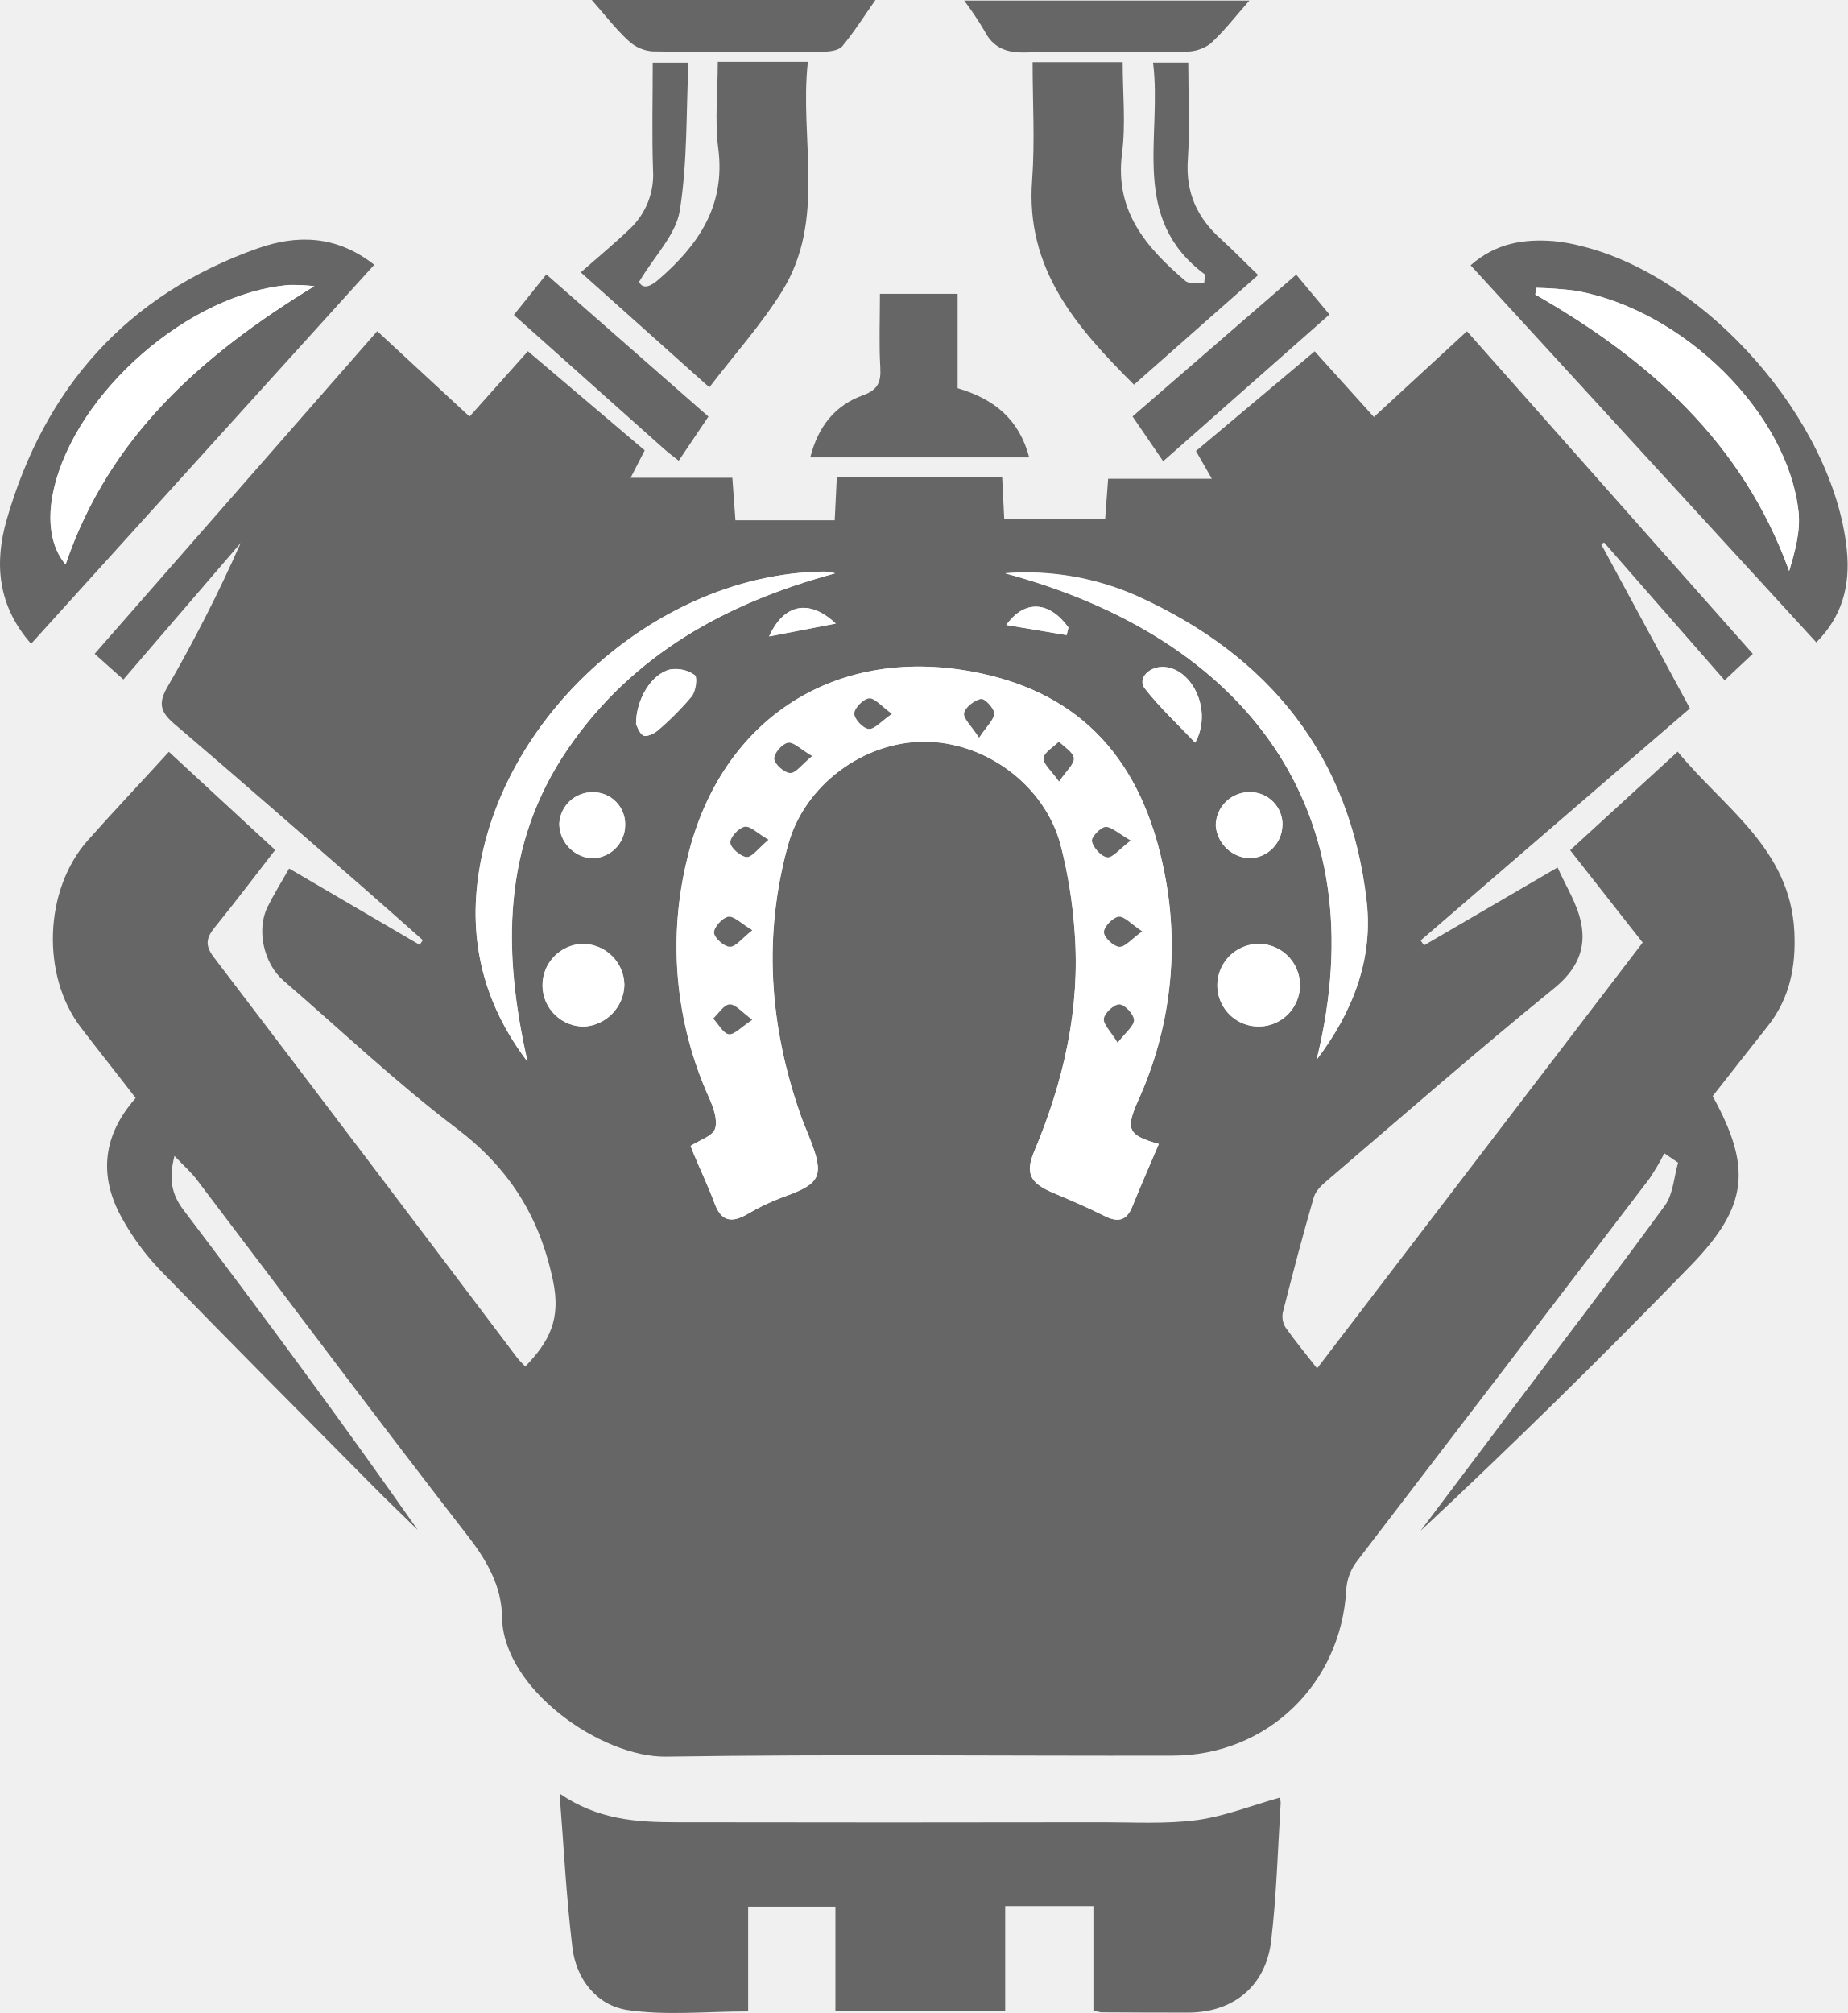
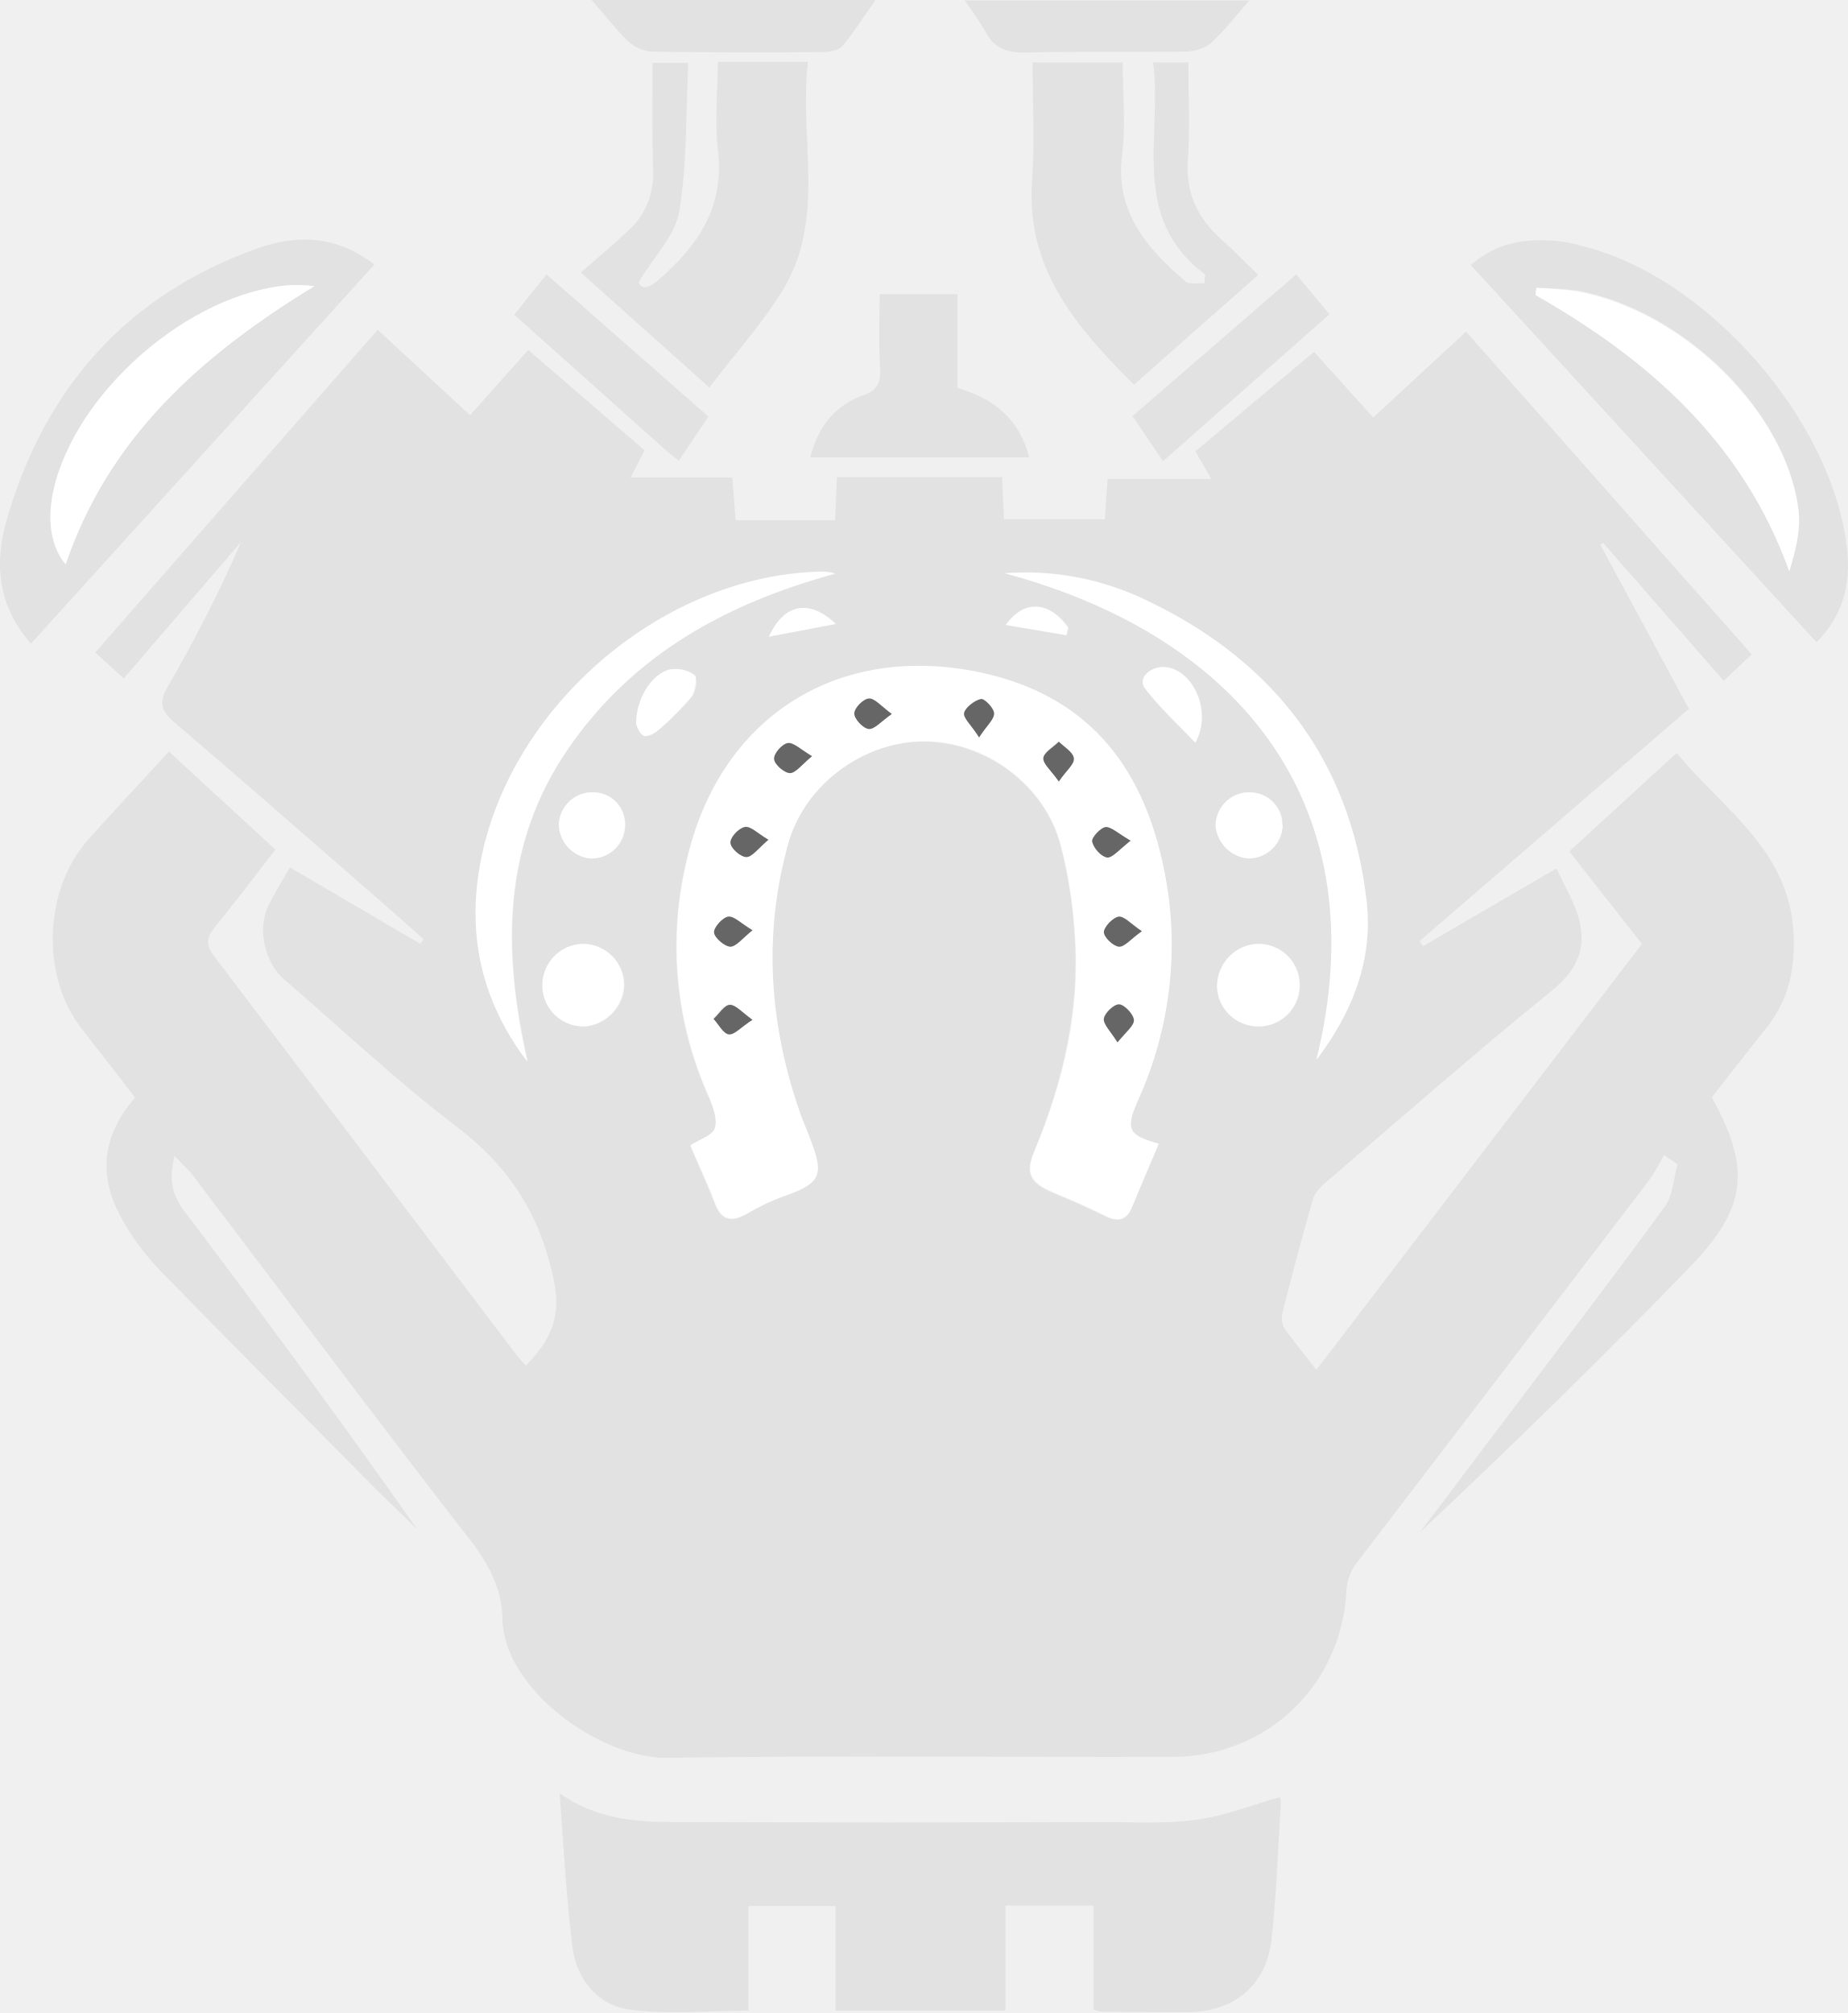
- <svg xmlns="http://www.w3.org/2000/svg" viewBox="0 0 393.83 429.09">
-   <defs>
-     <style>.cls-1{fill:#666;}.cls-2{fill:#fff;}</style>
-   </defs>
-   <g id="Capa_2" data-name="Capa 2">
-     <g id="Capa_1-2" data-name="Capa 1">
+ <svg xmlns="http://www.w3.org/2000/svg" version="1.1" id="Capa_1" x="0px" y="0px" viewBox="0 0 393.8 429.1" style="enable-background:new 0 0 393.8 429.1;" xml:space="preserve">
+   <style type="text/css">
+ 	.st0{fill:#E2E2E2;}
+ 	.st1{fill:#FFFFFF;}
+ 	.st2{fill:#666666;}
+ </style>
+   <g id="Capa_2">
+     <g id="Capa_1-2">
      <g id="Y5VEru.tif">
-         <path class="cls-1" d="M37.19,246.4c-1.25,4.91-.63,8.15,1.94,11.54,17,22.45,33.71,45.06,49.93,68.21-3.22-3.16-6.49-6.28-9.66-9.49-15.12-15.27-30.3-30.49-45.26-45.92a53.2,53.2,0,0,1-8.22-11.22c-4.93-8.93-4-17.55,3-25.46C25,228.95,21.05,224,17.22,219c-8.48-11.12-7.82-29.4,1.51-39.88C24.26,172.89,30,166.84,36,160.26l22.65,20.92c-4.31,5.55-8.48,11.08-12.84,16.45-1.81,2.23-2.22,3.82-.24,6.41q32.4,42.53,64.56,85.25c.48.64,1.07,1.19,1.83,2,5.14-5.33,7.67-10.06,5.9-18.38-2.94-13.87-9.47-24-20.63-32.46C84.4,230.72,72.63,219.56,60.4,209c-4.17-3.6-5.79-10.78-3.38-15.66,1.32-2.67,2.91-5.21,4.61-8.21l27.82,16.28.68-1c-4.42-3.91-8.82-7.84-13.27-11.71-13.19-11.49-26.34-23-39.66-34.36-2.89-2.46-3.59-4.28-1.55-7.83A323.26,323.26,0,0,0,51.3,115.74l-25,29.1-6.13-5.47L80.41,70.59,100.08,88.8l12.44-13.93L137.42,96l-3,5.85H156.1l.66,9.05h21.16l.45-9.21h35.24l.45,9h21.5l.64-8.64h22.1l-3.38-5.91,25.31-21.25,12.62,14,19.83-18.28,60.93,68.76-6,5.63-25.69-29.36-.63.36,18.92,35-57.39,49.47.71,1.05L332,184.91c1.8,4.05,4.2,7.75,5,11.78,1.18,5.63-.93,10.08-5.84,14.06-16.29,13.23-32.1,27.05-48.05,40.7-1.22,1-2.65,2.32-3.07,3.75-2.38,8.15-4.52,16.36-6.61,24.59a4.42,4.42,0,0,0,.62,3.22c2,2.83,4.19,5.48,6.69,8.68l69.4-90.77-15.46-19.69,22.92-21c9.84,12,24,20.64,24.87,38.41.35,7.47-1,14.21-5.71,20.14-3.94,4.95-7.82,9.94-11.7,14.87,8.34,15.19,7.63,23.44-4.63,36.06q-28.11,29-57.65,56.62,9.54-12.67,19.08-25.34c11-14.63,22.19-29.17,33-44,1.78-2.44,1.93-6.07,2.83-9.15l-2.93-2a51.82,51.82,0,0,1-3.22,5.45Q320.32,292.22,289,333.1a11.17,11.17,0,0,0-2.05,5.83c-1.13,20-16.83,35.25-36.94,35.3-36,.09-72-.34-108,.21-13.86.21-34.8-14.46-35-29.73-.06-6.29-3-11.75-7.06-17-19.49-25.15-38.55-50.63-57.81-76C40.91,250,39.22,248.55,37.19,246.4ZM247,243.85c-6.44-1.81-7.17-3-4.46-9.16a79.7,79.7,0,0,0,5.62-48.82c-4.71-23.8-17.6-37.84-39.42-42.4-30.18-6.31-55,9.43-62.2,39.31a78.27,78.27,0,0,0,4.62,51.27c.9,2,1.87,4.71,1.24,6.57-.53,1.58-3.3,2.41-5.2,3.65.2.52.42,1.13.68,1.74,1.49,3.53,3.13,7,4.46,10.59,1.45,3.9,3.7,4.08,7,2.18a46,46,0,0,1,7.64-3.64c8-2.83,8.78-4.46,5.6-12.51-.67-1.7-1.41-3.38-2-5.11-6.6-18.89-8-38.07-2.6-57.46,3.52-12.74,16-22,29.08-21.95s25.62,9.24,29,22a101.92,101.92,0,0,1,3,18.67c1.21,16.27-2.35,31.73-8.64,46.7-2,4.76-.75,6.76,4.11,8.81,3.67,1.55,7.34,3.12,10.89,4.91,2.81,1.42,4.68,1.09,5.92-2C243.13,252.72,245.07,248.31,247,243.85Zm33.68-18c7.53-9.93,12.07-21.2,10.64-33.74-3.54-31-20.76-52.28-48.75-65a58.22,58.22,0,0,0-28.28-4.94C265,135.84,293.86,172.32,280.64,225.88Zm-168.22.4c-5.32-23.35-5.5-46.08,8.66-66.72,13.78-20.09,33.79-31.06,56.9-37.32a8.68,8.68,0,0,0-3.06-.36c-34.28.75-67.37,29.7-72.82,63.74C99.7,200.63,103.22,214.16,112.42,226.27Zm11.81-25.06a8.81,8.81,0,1,0,.39,17.62,9.15,9.15,0,0,0,8.44-8.79A8.87,8.87,0,0,0,124.24,201.21Zm144,0a8.81,8.81,0,1,0,.43,17.61,8.81,8.81,0,0,0-.43-17.61Zm5.11-25.33a6.9,6.9,0,0,0-6.9-7,7.17,7.17,0,0,0-7.31,7.22,7.55,7.55,0,0,0,7.27,6.87A7.17,7.17,0,0,0,273.35,175.87Zm-146.93-7a7.07,7.07,0,0,0-7.22,6.69,7.46,7.46,0,0,0,6.68,7.38,7.09,7.09,0,0,0,7.36-7.07A6.81,6.81,0,0,0,126.42,168.87Zm9.16-14.44c.22.37.63,1.81,1.56,2.36.6.35,2.2-.35,3-1a62.05,62.05,0,0,0,7.3-7.33c.87-1.1,1.28-4.06.65-4.55a7,7,0,0,0-5.24-1.18C138.88,143.64,135.51,149.13,135.58,154.43Zm119.16,3.87c3.77-6.8-.6-15.68-6.54-16.13-3.22-.24-5.86,2.46-4.2,4.58C247.14,150.78,250.94,154.28,254.75,158.3Zm-90.81-22.63,14.19-2.74C172.51,127.61,167.1,128.71,163.94,135.66Zm63.4-.28.38-1.63c-3.92-5.47-9.24-6.14-13.24-.53Z" />
-         <path class="cls-1" d="M119.27,382.3c8.12,5.61,16.42,6.12,24.8,6.13q45.5.08,91,0c6.66,0,13.41.41,20-.46,5.91-.79,11.62-3.08,17.68-4.78a3.27,3.27,0,0,1,.2,1.64c-.59,9.64-.87,19.32-2,28.9S262.94,429,253.2,429q-9.25,0-18.5-.06a11,11,0,0,1-1.64-.39V406.31h-18.8v22.37H178.07V406.42h-18.6v22.33c-8.89,0-17.44.92-25.68-.29-6.64-1-11-6.61-11.79-13.4C120.68,404.19,120.14,393.23,119.27,382.3Z" />
-         <path class="cls-1" d="M313.46,56.55c5.45-4.79,11.4-5.64,17.7-5.16a37.17,37.17,0,0,1,5.9,1.06C363.86,59,390.7,89.62,393.63,117c.87,8.13-1.17,14.61-6.48,19.93Zm14,4.8-.21,1.42c24.18,13.85,44.2,31.49,54.11,58.94,1.28-4.31,2.43-8.54,2-12.6C381.07,88.11,359,66.24,336.08,62A78.78,78.78,0,0,0,327.47,61.36Z" />
-         <path class="cls-1" d="M6.63,137.23c-7.21-8.18-7.82-17.3-5.23-26.35C9.49,82.66,27.07,62.76,55,52.92,63.29,50,71.7,50.1,79.77,56.44ZM67,61a41,41,0,0,0-5.37-.25c-21.3,1.72-45.55,22.88-50.22,43.73-1.45,6.47-.57,12.19,2.55,15.84C23.2,93.06,43.07,75.58,67,61Z" />
-         <path class="cls-1" d="M256.88,58.54c-16.25-12-9.1-29.38-11.11-45.19h7.51c0,6.94.36,13.89-.1,20.79s2,12.27,7,16.77c2.59,2.33,5,4.85,8,7.72L241.71,82C229.4,69.74,218.57,57.31,220,38.4c.61-8.23.1-16.55.1-25.14H239.3c0,6.62.68,13.14-.14,19.46-1.6,12.33,5.21,20.07,13.52,27.18.84.72,2.67.27,4,.36Z" />
-         <path class="cls-1" d="M153,13.19H172.2c-1.85,16.54,4,33.61-5.51,48.91-4.44,7.11-10.12,13.44-15.49,20.47l-27.4-24.51c3.77-3.33,7.23-6.19,10.47-9.29a15.8,15.8,0,0,0,4.92-12.58c-.25-7.46-.06-14.93-.06-22.82h7.62c-.51,10.54-.19,21.21-1.86,31.56-.82,5.07-5.32,9.55-8.67,15.15.5,1.08,1.65,1.67,4.07-.42,8.61-7.43,14.39-15.83,12.81-28.06C152.33,25.72,153,19.67,153,13.19Z" />
-         <path class="cls-1" d="M204.12,82.75c7.88,2.34,13.1,6.64,15.26,14.75H172.71c1.67-6.58,5.26-11.09,11.23-13.24,3.11-1.12,3.88-2.74,3.7-5.85-.3-5.11-.08-10.25-.08-15.77h16.56Z" />
-         <path class="cls-1" d="M266.31.13c-3,3.4-5.43,6.57-8.34,9.21A8.66,8.66,0,0,1,252.63,11c-11.31.15-22.63-.12-33.94.18-4.15.11-7-.94-8.89-4.66A68.56,68.56,0,0,0,205.52.13Z" />
-         <path class="cls-1" d="M126.13,0H186.6c-2.5,3.57-4.58,6.88-7.06,9.85-.75.9-2.64,1.15-4,1.16-12.16.08-24.32.13-36.48-.06A8.42,8.42,0,0,1,134,8.73C131.33,6.29,129.12,3.39,126.13,0Z" />
-         <path class="cls-1" d="M276.29,58.54l7.09,8.5L247.93,98.32l-6.53-9.55Z" />
-         <path class="cls-1" d="M151,88.8l-6.33,9.41c-1.28-1-2.33-1.81-3.31-2.68-10.52-9.37-21-18.75-31.83-28.4l6.92-8.64Z" />
-         <path class="cls-2" d="M247,243.85c-1.89,4.46-3.83,8.88-5.64,13.34-1.24,3.08-3.11,3.41-5.92,2-3.56-1.79-7.22-3.36-10.89-4.91-4.85-2.05-6.11-4.05-4.11-8.81,6.29-15,9.85-30.43,8.64-46.7a101.92,101.92,0,0,0-3-18.67c-3.4-12.72-16-22-29-22s-25.56,9.21-29.08,21.95c-5.36,19.4-4,38.57,2.6,57.46.6,1.73,1.35,3.41,2,5.11,3.18,8.05,2.39,9.68-5.6,12.51a46,46,0,0,0-7.64,3.64c-3.26,1.89-5.52,1.72-7-2.18-1.33-3.59-3-7.06-4.46-10.59-.26-.6-.48-1.22-.68-1.74,1.89-1.24,4.67-2.07,5.2-3.65.62-1.86-.35-4.53-1.24-6.57a78.27,78.27,0,0,1-4.62-51.27c7.21-29.88,32-45.63,62.2-39.31,21.82,4.56,34.71,18.61,39.42,42.4a79.7,79.7,0,0,1-5.62,48.82C239.8,240.83,240.52,242,247,243.85Zm-8.75-21.6c1.75-2.29,3.53-3.6,3.48-4.85s-1.92-3.22-3.07-3.28-3.15,1.78-3.33,3S236.74,219.81,238.22,222.24Zm-77.87-24c-2.43-1.45-3.94-3.06-5.14-2.86s-3.05,2.23-3,3.38,2.13,3,3.36,3S158.1,200.05,160.35,198.29Zm29.75-46.12c-2.27-1.64-3.64-3.4-4.85-3.29s-3.13,2-3.15,3.21,1.86,3.16,3.06,3.28S187.78,153.77,190.1,152.17Zm-17,9c-2.44-1.43-4-3-5.15-2.83s-3,2.31-2.9,3.43,2.14,3,3.38,3S170.89,163,173.09,161.17Zm70.36,37.36c-2.36-1.56-3.8-3.26-5-3.11s-3.13,2.12-3.12,3.28,2,3,3.25,3.12S241.15,200.18,243.45,198.53ZM241,179.17c-2.58-1.51-4-3-5.29-2.9s-3.12,2.24-2.93,3.06c.32,1.39,2,3.22,3.25,3.4C237.13,182.88,238.53,181,241,179.17ZM163.81,179c-2.45-1.42-4-3-5.13-2.79s-3.11,2.32-3,3.42,2.16,3,3.45,3S161.58,180.91,163.81,179Zm61.93-12.46c1.57-2.35,3.25-3.77,3.12-5s-2-2.33-3.16-3.48c-1.16,1.15-3.11,2.22-3.26,3.49S224.08,164.22,225.74,166.59Zm-65.39,50.79c-2.26-1.64-3.6-3.37-4.83-3.3s-2.36,1.95-3.54,3c1.1,1.19,2.09,3.17,3.32,3.34S158,218.92,160.35,217.38Zm48.34-60.15c1.65-2.49,3.19-3.82,3.21-5.16,0-1.09-2-3.21-2.8-3.06-1.41.27-3.36,1.75-3.58,3S207,154.68,208.69,157.23Z" />
-         <path class="cls-2" d="M280.64,225.88c13.21-53.55-15.61-90-66.39-103.65a58.22,58.22,0,0,1,28.28,4.94c28,12.69,45.21,34,48.75,65C292.72,204.68,288.17,215.94,280.64,225.88Z" />
-         <path class="cls-2" d="M112.42,226.27c-9.2-12.11-12.72-25.64-10.31-40.67,5.44-34,38.53-63,72.82-63.74a8.68,8.68,0,0,1,3.06.36c-23.11,6.26-43.12,17.24-56.9,37.32C106.92,180.19,107.1,202.92,112.42,226.27Z" />
-         <path class="cls-2" d="M124.24,201.21a8.87,8.87,0,0,1,8.83,8.83,9.15,9.15,0,0,1-8.44,8.79,8.81,8.81,0,1,1-.39-17.62Z" />
-         <path class="cls-2" d="M268.24,201.2a8.81,8.81,0,1,1-8.77,9A9,9,0,0,1,268.24,201.2Z" />
-         <path class="cls-2" d="M273.35,175.87a7.17,7.17,0,0,1-6.95,7.06,7.55,7.55,0,0,1-7.27-6.87,7.17,7.17,0,0,1,7.31-7.22A6.9,6.9,0,0,1,273.35,175.87Z" />
-         <path class="cls-2" d="M126.42,168.87a6.81,6.81,0,0,1,6.82,7,7.09,7.09,0,0,1-7.36,7.07,7.46,7.46,0,0,1-6.68-7.38A7.07,7.07,0,0,1,126.42,168.87Z" />
-         <path class="cls-2" d="M135.58,154.43c-.08-5.3,3.3-10.79,7.21-11.73a7,7,0,0,1,5.24,1.18c.63.49.22,3.45-.65,4.55a62.05,62.05,0,0,1-7.3,7.33c-.75.68-2.35,1.38-3,1C136.21,156.24,135.8,154.8,135.58,154.43Z" />
-         <path class="cls-2" d="M254.75,158.3c-3.8-4-7.6-7.52-10.74-11.54-1.66-2.13,1-4.83,4.2-4.58C254.15,142.62,258.51,151.5,254.75,158.3Z" />
-         <path class="cls-2" d="M163.94,135.66c3.17-7,8.57-8.05,14.19-2.74Z" />
-         <path class="cls-2" d="M227.34,135.39l-12.85-2.16c4-5.62,9.31-4.95,13.24.53Z" />
-         <path class="cls-2" d="M327.47,61.36a78.78,78.78,0,0,1,8.62.66c22.89,4.22,45,26.09,47.27,47.11.44,4.06-.71,8.29-2,12.6-9.92-27.46-29.94-45.1-54.11-58.94Z" />
-         <path class="cls-2" d="M67,61c-23.9,14.63-43.78,32.11-53,59.32-3.12-3.65-4-9.37-2.55-15.84,4.66-20.86,28.92-42,50.22-43.73A41,41,0,0,1,67,61Z" />
-         <path class="cls-1" d="M238.22,222.24c-1.48-2.43-3.1-3.92-2.92-5.13s2.2-3.06,3.33-3,3,2.07,3.07,3.28S240,220,238.22,222.24Z" />
-         <path class="cls-1" d="M160.35,198.29c-2.25,1.77-3.55,3.56-4.78,3.52s-3.3-1.87-3.36-3,1.76-3.17,3-3.38S157.92,196.84,160.35,198.29Z" />
-         <path class="cls-1" d="M190.1,152.17c-2.32,1.6-3.72,3.32-4.94,3.2s-3.08-2.13-3.06-3.28,1.94-3.11,3.15-3.21S187.83,150.53,190.1,152.17Z" />
-         <path class="cls-1" d="M173.09,161.17c-2.2,1.8-3.47,3.64-4.67,3.6s-3.28-1.83-3.38-3,1.69-3.21,2.9-3.43S170.65,159.74,173.09,161.17Z" />
-         <path class="cls-1" d="M243.45,198.53c-2.3,1.65-3.67,3.39-4.89,3.29s-3.24-2-3.25-3.12,1.88-3.13,3.12-3.28S241.09,197,243.45,198.53Z" />
-         <path class="cls-1" d="M241,179.17c-2.44,1.85-3.85,3.71-5,3.56-1.29-.18-2.93-2-3.25-3.4-.19-.82,1.8-3,2.93-3.06S238.39,177.66,241,179.17Z" />
-         <path class="cls-1" d="M163.81,179c-2.23,1.86-3.51,3.74-4.67,3.67s-3.33-1.84-3.45-3,1.73-3.15,3-3.42S161.36,177.63,163.81,179Z" />
-         <path class="cls-1" d="M225.74,166.59c-1.66-2.37-3.43-3.78-3.29-5s2.1-2.34,3.26-3.49c1.13,1.15,3,2.22,3.16,3.48S227.31,164.23,225.74,166.59Z" />
-         <path class="cls-1" d="M160.35,217.38c-2.38,1.54-3.83,3.23-5,3.07s-2.22-2.15-3.32-3.34c1.17-1.09,2.3-3,3.54-3S158.09,215.73,160.35,217.38Z" />
-         <path class="cls-1" d="M208.69,157.23c-1.65-2.55-3.38-4.06-3.18-5.23s2.17-2.72,3.58-3c.78-.15,2.81,2,2.8,3.06C211.89,153.41,210.34,154.74,208.69,157.23Z" />
+         <path class="st0" d="M37.2,246.4c-1.2,4.9-0.6,8.1,1.9,11.5c17,22.5,33.7,45.1,49.9,68.2c-3.2-3.2-6.5-6.3-9.7-9.5     c-15.1-15.3-30.3-30.5-45.3-45.9c-3.2-3.4-6-7.1-8.2-11.2c-4.9-8.9-4-17.6,3-25.5C25,228.9,21,224,17.2,219     c-8.5-11.1-7.8-29.4,1.5-39.9c5.5-6.2,11.3-12.3,17.3-18.9l22.7,20.9c-4.3,5.6-8.5,11.1-12.8,16.4c-1.8,2.2-2.2,3.8-0.2,6.4     c21.6,28.4,43.1,56.8,64.6,85.2c0.5,0.6,1.1,1.2,1.8,2c5.1-5.3,7.7-10.1,5.9-18.4c-2.9-13.9-9.5-24-20.6-32.5     c-12.8-9.7-24.6-20.9-36.8-31.4c-4.2-3.6-5.8-10.8-3.4-15.7c1.3-2.7,2.9-5.2,4.6-8.2l27.8,16.3l0.7-1c-4.4-3.9-8.8-7.8-13.3-11.7     c-13.2-11.5-26.3-23-39.7-34.4c-2.9-2.5-3.6-4.3-1.5-7.8c5.8-10,11-20.2,15.6-30.8l-25,29.1l-6.1-5.5l60.2-68.8l19.7,18.2     l12.4-13.9L137.4,96l-3,5.8h21.7l0.7,9.1h21.2l0.4-9.2h35.2l0.4,9h21.5l0.6-8.6h22.1l-3.4-5.9l25.3-21.2l12.6,14l19.8-18.3     l60.9,68.8l-6,5.6l-25.7-29.4l-0.6,0.4l18.9,35l-57.4,49.5l0.7,1.1l28.5-16.6c1.8,4.1,4.2,7.8,5,11.8c1.2,5.6-0.9,10.1-5.8,14.1     c-16.3,13.2-32.1,27.1-48,40.7c-1.2,1-2.6,2.3-3.1,3.8c-2.4,8.2-4.5,16.4-6.6,24.6c-0.2,1.1,0,2.3,0.6,3.2c2,2.8,4.2,5.5,6.7,8.7     l69.4-90.8l-15.5-19.7l22.9-21c9.8,12,24,20.6,24.9,38.4c0.4,7.5-1,14.2-5.7,20.1c-3.9,4.9-7.8,9.9-11.7,14.9     c8.3,15.2,7.6,23.4-4.6,36.1c-18.7,19.3-38,38.2-57.6,56.6c6.4-8.4,12.7-16.9,19.1-25.3c11-14.6,22.2-29.2,33-44     c1.8-2.4,1.9-6.1,2.8-9.1l-2.9-2c-1,1.9-2,3.7-3.2,5.4c-20.8,27.3-41.7,54.6-62.5,81.8c-1.2,1.7-1.9,3.7-2,5.8     c-1.1,20-16.8,35.2-36.9,35.3c-36,0.1-72-0.3-108,0.2c-13.9,0.2-34.8-14.5-35-29.7c-0.1-6.3-3-11.8-7.1-17     c-19.5-25.1-38.5-50.6-57.8-76C40.9,250,39.2,248.5,37.2,246.4z M247,243.8c-6.4-1.8-7.2-3-4.5-9.2c7-15.3,8.9-32.4,5.6-48.8     c-4.7-23.8-17.6-37.8-39.4-42.4c-30.2-6.3-55,9.4-62.2,39.3c-4.3,17.1-2.7,35.2,4.6,51.3c0.9,2,1.9,4.7,1.2,6.6     c-0.5,1.6-3.3,2.4-5.2,3.6c0.2,0.5,0.4,1.1,0.7,1.7c1.5,3.5,3.1,7,4.5,10.6c1.4,3.9,3.7,4.1,7,2.2c2.4-1.4,5-2.7,7.6-3.6     c8-2.8,8.8-4.5,5.6-12.5c-0.7-1.7-1.4-3.4-2-5.1c-6.6-18.9-8-38.1-2.6-57.5c3.5-12.7,16-22,29.1-21.9s25.6,9.2,29,22     c1.6,6.1,2.6,12.4,3,18.7c1.2,16.3-2.4,31.7-8.6,46.7c-2,4.8-0.8,6.8,4.1,8.8c3.7,1.6,7.3,3.1,10.9,4.9c2.8,1.4,4.7,1.1,5.9-2     C243.1,252.7,245.1,248.3,247,243.8z M280.7,225.8c7.5-9.9,12.1-21.2,10.6-33.7c-3.5-31-20.8-52.3-48.8-65     c-8.9-4-18.6-5.7-28.3-4.9C265,135.8,293.9,172.3,280.7,225.8L280.7,225.8z M112.5,226.2c-5.3-23.4-5.5-46.1,8.7-66.7     c13.8-20.1,33.8-31.1,56.9-37.3c-1-0.3-2-0.4-3.1-0.4c-34.3,0.8-67.4,29.7-72.8,63.7C99.7,200.6,103.2,214.2,112.5,226.2     L112.5,226.2z M124.3,201.2c-4.9,0.1-8.7,4.1-8.6,9c0.1,4.9,4.1,8.7,9,8.6c4.6-0.4,8.3-4.1,8.4-8.8     C133.1,205.1,129.1,201.2,124.3,201.2L124.3,201.2z M268.3,201.2c-4.9,0-8.8,4-8.8,8.8c0,4.9,4,8.8,8.8,8.8c0.1,0,0.3,0,0.4,0     c4.9-0.2,8.6-4.4,8.4-9.2C276.9,204.9,273,201.2,268.3,201.2z M273.4,175.9c0.1-3.8-3-6.9-6.8-7c0,0-0.1,0-0.1,0     c-4-0.1-7.2,3.1-7.3,7c0,0.1,0,0.1,0,0.2c0.3,3.8,3.5,6.7,7.3,6.9C270.3,182.8,273.3,179.7,273.4,175.9L273.4,175.9z      M126.4,168.9c-3.8-0.1-7,2.9-7.2,6.7c0,3.8,2.9,7,6.7,7.4c3.9,0.1,7.2-2.9,7.4-6.8c0-0.1,0-0.2,0-0.3c0.1-3.8-2.9-6.9-6.6-7     C126.6,168.9,126.5,168.9,126.4,168.9L126.4,168.9z M135.6,154.4c0.2,0.4,0.6,1.8,1.6,2.4c0.6,0.4,2.2-0.4,3-1     c2.6-2.2,5.1-4.7,7.3-7.3c0.9-1.1,1.3-4.1,0.6-4.6c-1.5-1.1-3.4-1.5-5.2-1.2C138.9,143.6,135.5,149.1,135.6,154.4L135.6,154.4z      M254.8,158.3c3.8-6.8-0.6-15.7-6.5-16.1c-3.2-0.2-5.9,2.5-4.2,4.6C247.1,150.8,250.9,154.3,254.8,158.3L254.8,158.3z M164,135.7     l14.2-2.7C172.5,127.6,167.1,128.7,164,135.7L164,135.7z M227.4,135.4l0.4-1.6c-3.9-5.5-9.2-6.1-13.2-0.5L227.4,135.4z" />
+         <path class="st0" d="M119.3,382.3c8.1,5.6,16.4,6.1,24.8,6.1c30.3,0.1,60.7,0.1,91,0c6.7,0,13.4,0.4,20-0.5     c5.9-0.8,11.6-3.1,17.7-4.8c0.2,0.5,0.3,1.1,0.2,1.6c-0.6,9.6-0.9,19.3-2,28.9s-8,15.3-17.8,15.3c-6.2,0-12.3,0-18.5-0.1     c-0.6-0.1-1.1-0.2-1.6-0.4v-22.2h-18.8v22.4h-36.2v-22.3h-18.6v22.3c-8.9,0-17.4,0.9-25.7-0.3c-6.6-1-11-6.6-11.8-13.4     C120.7,404.2,120.1,393.2,119.3,382.3z" />
+         <path class="st0" d="M313.5,56.5c5.5-4.8,11.4-5.6,17.7-5.2c2,0.2,4,0.5,5.9,1.1c26.8,6.5,53.6,37.2,56.6,64.6     c0.9,8.1-1.2,14.6-6.5,19.9L313.5,56.5z M327.5,61.3l-0.2,1.4c24.2,13.8,44.2,31.5,54.1,58.9c1.3-4.3,2.4-8.5,2-12.6     c-2.3-21-24.4-42.9-47.3-47.1C333.2,61.6,330.3,61.4,327.5,61.3L327.5,61.3z" />
+         <path class="st0" d="M6.6,137.2c-7.2-8.2-7.8-17.3-5.2-26.3c8.1-28.2,25.7-48.1,53.6-58c8.3-2.9,16.7-2.8,24.8,3.5L6.6,137.2z      M67,61c-1.8-0.2-3.6-0.3-5.4-0.2c-21.3,1.7-45.5,22.9-50.2,43.7c-1.4,6.5-0.6,12.2,2.6,15.8C23.2,93.1,43.1,75.6,67,61z" />
+         <path class="st0" d="M256.9,58.5c-16.2-12-9.1-29.4-11.1-45.2h7.5c0,6.9,0.4,13.9-0.1,20.8s2,12.3,7,16.8c2.6,2.3,5,4.8,8,7.7     L241.7,82c-12.3-12.3-23.1-24.7-21.7-43.6c0.6-8.2,0.1-16.5,0.1-25.1h19.2c0,6.6,0.7,13.1-0.1,19.5c-1.6,12.3,5.2,20.1,13.5,27.2     c0.8,0.7,2.7,0.3,4,0.4L256.9,58.5z" />
+         <path class="st0" d="M153,13.2h19.2c-1.9,16.5,4,33.6-5.5,48.9c-4.4,7.1-10.1,13.4-15.5,20.5l-27.4-24.5     c3.8-3.3,7.2-6.2,10.5-9.3c3.4-3.2,5.2-7.9,4.9-12.6c-0.2-7.5-0.1-14.9-0.1-22.8h7.6c-0.5,10.5-0.2,21.2-1.9,31.6     c-0.8,5.1-5.3,9.5-8.7,15.2c0.5,1.1,1.6,1.7,4.1-0.4c8.6-7.4,14.4-15.8,12.8-28.1C152.3,25.7,153,19.7,153,13.2z" />
+         <path class="st0" d="M204.1,82.7c7.9,2.3,13.1,6.6,15.3,14.8h-46.7c1.7-6.6,5.3-11.1,11.2-13.2c3.1-1.1,3.9-2.7,3.7-5.8     c-0.3-5.1-0.1-10.2-0.1-15.8h16.6V82.7z" />
+         <path class="st0" d="M266.3,0.1c-3,3.4-5.4,6.6-8.3,9.2c-1.5,1.1-3.4,1.7-5.3,1.7c-11.3,0.1-22.6-0.1-33.9,0.2     c-4.1,0.1-7-0.9-8.9-4.7c-1.3-2.2-2.7-4.3-4.3-6.4H266.3z" />
+         <path class="st0" d="M126.1,0h60.5c-2.5,3.6-4.6,6.9-7.1,9.9c-0.8,0.9-2.6,1.1-4,1.2c-12.2,0.1-24.3,0.1-36.5-0.1     c-1.9-0.1-3.7-0.9-5.1-2.2C131.3,6.3,129.1,3.4,126.1,0z" />
+         <path class="st0" d="M276.3,58.5l7.1,8.5l-35.5,31.3l-6.5-9.6L276.3,58.5z" />
+         <path class="st0" d="M151,88.8l-6.3,9.4c-1.3-1-2.3-1.8-3.3-2.7c-10.5-9.4-21-18.8-31.8-28.4l6.9-8.6L151,88.8z" />
+         <path class="st1" d="M247,243.8c-1.9,4.5-3.8,8.9-5.6,13.3c-1.2,3.1-3.1,3.4-5.9,2c-3.6-1.8-7.2-3.4-10.9-4.9     c-4.9-2.1-6.1-4.1-4.1-8.8c6.3-15,9.9-30.4,8.6-46.7c-0.4-6.3-1.4-12.6-3-18.7c-3.4-12.7-16-22-29-22s-25.6,9.2-29.1,21.9     c-5.4,19.4-4,38.6,2.6,57.5c0.6,1.7,1.4,3.4,2,5.1c3.2,8.1,2.4,9.7-5.6,12.5c-2.7,1-5.2,2.2-7.6,3.6c-3.3,1.9-5.5,1.7-7-2.2     c-1.3-3.6-3-7.1-4.5-10.6c-0.3-0.6-0.5-1.2-0.7-1.7c1.9-1.2,4.7-2.1,5.2-3.6c0.6-1.9-0.4-4.5-1.2-6.6     c-7.3-16.1-8.9-34.1-4.6-51.3c7.2-29.9,32-45.6,62.2-39.3c21.8,4.6,34.7,18.6,39.4,42.4c3.3,16.5,1.3,33.5-5.6,48.8     C239.8,240.8,240.5,242,247,243.8z M238.2,222.2c1.8-2.3,3.5-3.6,3.5-4.9s-1.9-3.2-3.1-3.3s-3.1,1.8-3.3,3     S236.7,219.8,238.2,222.2L238.2,222.2z M160.4,198.2c-2.4-1.4-3.9-3.1-5.1-2.9s-3.1,2.2-3,3.4s2.1,3,3.4,3S158.1,200,160.4,198.2     L160.4,198.2z M190.1,152.1c-2.3-1.6-3.6-3.4-4.9-3.3s-3.1,2-3.1,3.2s1.9,3.2,3.1,3.3S187.8,153.8,190.1,152.1L190.1,152.1z      M173.1,161.1c-2.4-1.4-4-3-5.1-2.8s-3,2.3-2.9,3.4s2.1,3,3.4,3S170.9,163,173.1,161.1L173.1,161.1z M243.5,198.5     c-2.4-1.6-3.8-3.3-5-3.1s-3.1,2.1-3.1,3.3s2,3,3.2,3.1S241.1,200.2,243.5,198.5L243.5,198.5z M241,179.2c-2.6-1.5-4-3-5.3-2.9     s-3.1,2.2-2.9,3.1c0.3,1.4,2,3.2,3.2,3.4C237.1,182.9,238.5,181,241,179.2z M163.8,179c-2.4-1.4-4-3-5.1-2.8s-3.1,2.3-3,3.4     s2.2,3,3.4,3S161.6,180.9,163.8,179z M225.7,166.5c1.6-2.4,3.2-3.8,3.1-5s-2-2.3-3.2-3.5c-1.2,1.1-3.1,2.2-3.3,3.5     S224.1,164.2,225.7,166.5L225.7,166.5z M160.3,217.3c-2.3-1.6-3.6-3.4-4.8-3.3s-2.4,1.9-3.5,3c1.1,1.2,2.1,3.2,3.3,3.3     S158,218.9,160.3,217.3L160.3,217.3z M208.7,157.2c1.6-2.5,3.2-3.8,3.2-5.2c0-1.1-2-3.2-2.8-3.1c-1.4,0.3-3.4,1.8-3.6,3     S207,154.7,208.7,157.2L208.7,157.2z" />
+         <path class="st1" d="M280.6,225.9c13.2-53.6-15.6-90-66.4-103.7c9.7-0.7,19.4,1,28.3,4.9c28,12.7,45.2,34,48.8,65     C292.7,204.7,288.2,215.9,280.6,225.9z" />
+         <path class="st1" d="M112.4,226.3c-9.2-12.1-12.7-25.6-10.3-40.7c5.4-34,38.5-63,72.8-63.7c1-0.1,2.1,0.1,3.1,0.4     c-23.1,6.3-43.1,17.2-56.9,37.3C106.9,180.2,107.1,202.9,112.4,226.3z" />
+         <path class="st1" d="M124.2,201.2c4.9,0,8.8,4,8.8,8.8c-0.2,4.6-3.8,8.4-8.4,8.8c-4.9,0.1-8.9-3.7-9-8.6     C115.5,205.3,119.4,201.3,124.2,201.2z" />
+         <path class="st1" d="M268.2,201.2c4.9,0,8.8,3.9,8.8,8.8s-3.9,8.8-8.8,8.8c-4.8,0-8.7-3.8-8.8-8.6     C259.5,205.3,263.4,201.3,268.2,201.2z" />
+         <path class="st1" d="M273.4,175.9c-0.1,3.8-3.1,6.9-7,7.1c-3.8-0.1-6.9-3.1-7.3-6.9c0-4,3.2-7.2,7.1-7.2c0.1,0,0.1,0,0.2,0     c3.8,0,6.9,3.1,6.9,6.9C273.4,175.8,273.4,175.8,273.4,175.9z" />
+         <path class="st1" d="M126.4,168.9c3.8,0,6.8,3,6.8,6.8c0,0.1,0,0.1,0,0.2c0,3.9-3.2,7.1-7.1,7.1c-0.1,0-0.2,0-0.3,0     c-3.8-0.4-6.7-3.6-6.7-7.4C119.4,171.7,122.6,168.8,126.4,168.9z" />
+         <path class="st1" d="M135.6,154.4c-0.1-5.3,3.3-10.8,7.2-11.7c1.8-0.3,3.7,0.1,5.2,1.2c0.6,0.5,0.2,3.4-0.6,4.6     c-2.2,2.6-4.7,5.1-7.3,7.3c-0.8,0.7-2.4,1.4-3,1C136.2,156.2,135.8,154.8,135.6,154.4z" />
+         <path class="st1" d="M254.8,158.3c-3.8-4-7.6-7.5-10.7-11.5c-1.7-2.1,1-4.8,4.2-4.6C254.1,142.6,258.5,151.5,254.8,158.3z" />
+         <path class="st1" d="M163.9,135.7c3.2-7,8.6-8.1,14.2-2.7L163.9,135.7z" />
+         <path class="st1" d="M227.3,135.4l-12.9-2.2c4-5.6,9.3-4.9,13.2,0.5L227.3,135.4z" />
+         <path class="st1" d="M327.5,61.4c2.9,0.1,5.8,0.3,8.6,0.7c22.9,4.2,45,26.1,47.3,47.1c0.4,4.1-0.7,8.3-2,12.6     c-9.9-27.5-29.9-45.1-54.1-58.9L327.5,61.4z" />
+         <path class="st1" d="M67,61c-23.9,14.6-43.8,32.1-53,59.3c-3.1-3.7-4-9.4-2.6-15.8c4.7-20.9,28.9-42,50.2-43.7     C63.5,60.7,65.2,60.8,67,61z" />
+         <path class="st2" d="M238.2,222.2c-1.5-2.4-3.1-3.9-2.9-5.1s2.2-3.1,3.3-3s3,2.1,3.1,3.3S240,220,238.2,222.2z" />
+         <path class="st2" d="M160.4,198.3c-2.2,1.8-3.6,3.6-4.8,3.5s-3.3-1.9-3.4-3s1.8-3.2,3-3.4S157.9,196.8,160.4,198.3z" />
+         <path class="st2" d="M190.1,152.2c-2.3,1.6-3.7,3.3-4.9,3.2s-3.1-2.1-3.1-3.3s1.9-3.1,3.1-3.2S187.8,150.5,190.1,152.2z" />
+         <path class="st2" d="M173.1,161.2c-2.2,1.8-3.5,3.6-4.7,3.6s-3.3-1.8-3.4-3s1.7-3.2,2.9-3.4S170.6,159.7,173.1,161.2z" />
+         <path class="st2" d="M243.4,198.5c-2.3,1.6-3.7,3.4-4.9,3.3s-3.2-2-3.2-3.1s1.9-3.1,3.1-3.3S241.1,197,243.4,198.5z" />
+         <path class="st2" d="M241,179.2c-2.4,1.9-3.9,3.7-5,3.6c-1.3-0.2-2.9-2-3.2-3.4c-0.2-0.8,1.8-3,2.9-3.1S238.4,177.7,241,179.2z" />
+         <path class="st2" d="M163.8,179c-2.2,1.9-3.5,3.7-4.7,3.7s-3.3-1.8-3.4-3s1.7-3.1,3-3.4S161.4,177.6,163.8,179z" />
+         <path class="st2" d="M225.7,166.6c-1.7-2.4-3.4-3.8-3.3-5s2.1-2.3,3.3-3.5c1.1,1.1,3,2.2,3.2,3.5S227.3,164.2,225.7,166.6z" />
+         <path class="st2" d="M160.4,217.4c-2.4,1.5-3.8,3.2-5,3.1s-2.2-2.1-3.3-3.3c1.2-1.1,2.3-3,3.5-3S158.1,215.7,160.4,217.4z" />
+         <path class="st2" d="M208.7,157.2c-1.6-2.6-3.4-4.1-3.2-5.2s2.2-2.7,3.6-3c0.8-0.1,2.8,2,2.8,3.1     C211.9,153.4,210.3,154.7,208.7,157.2z" />
      </g>
    </g>
  </g>
</svg>
